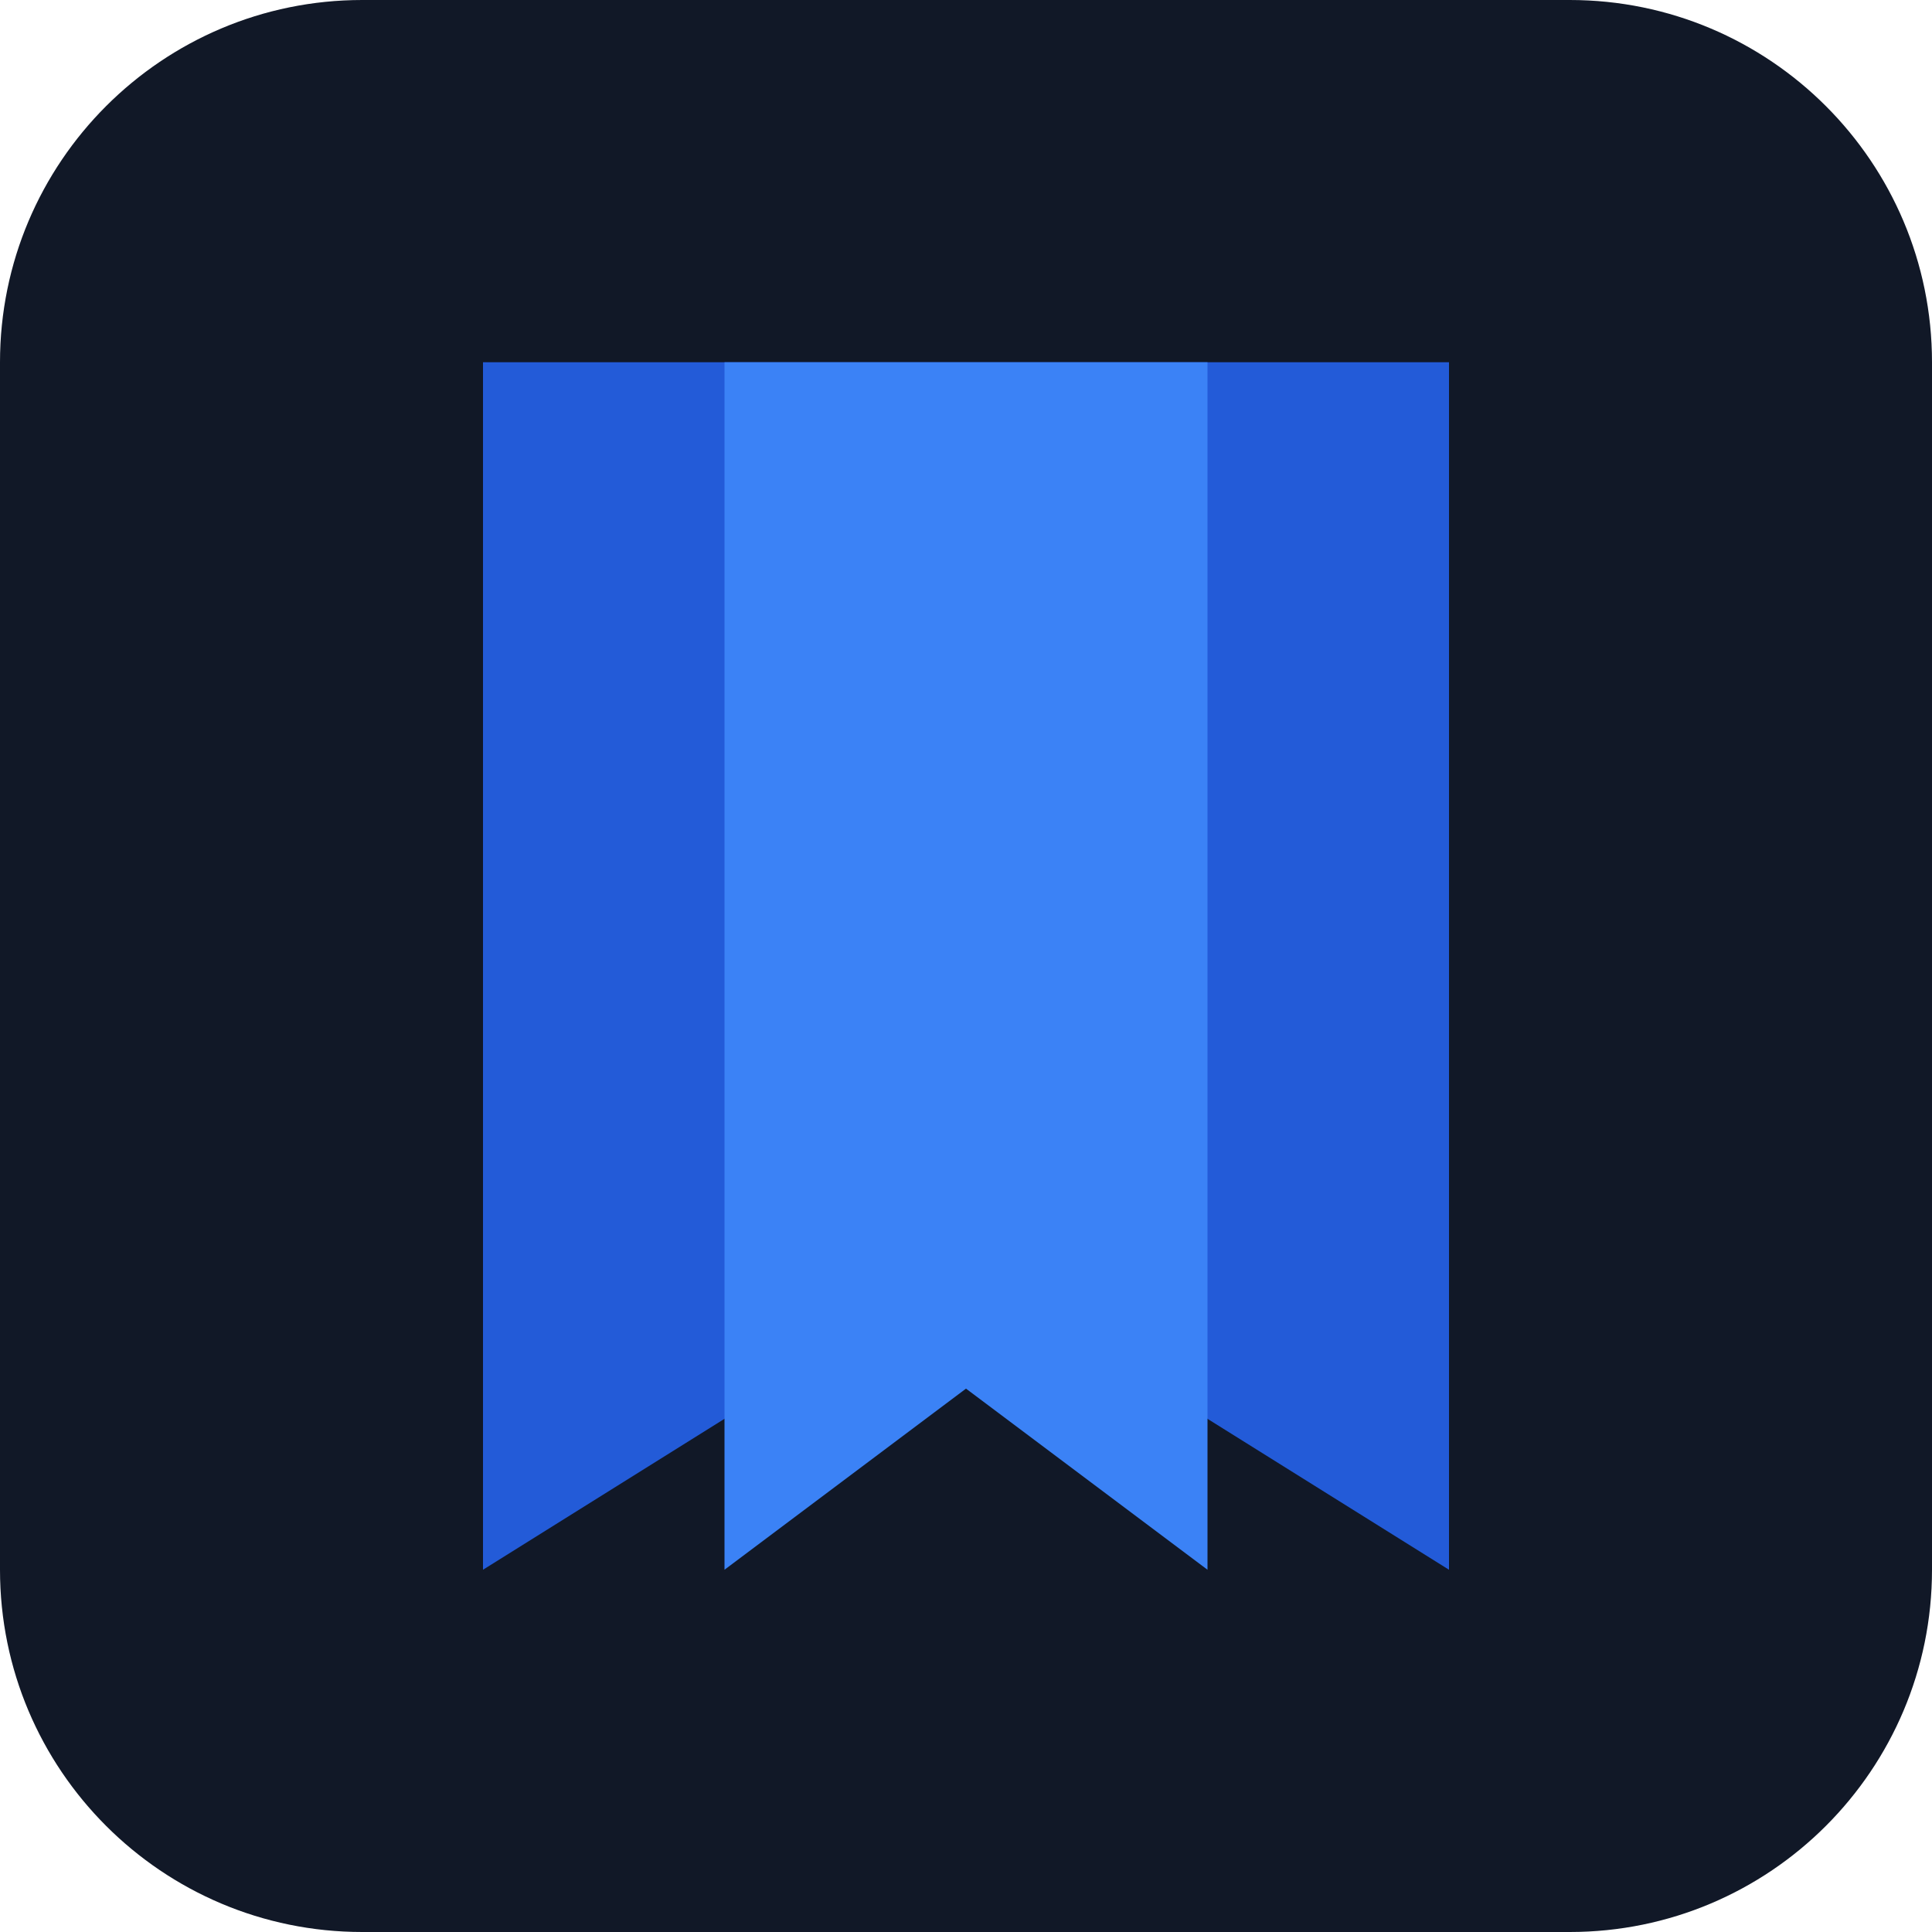
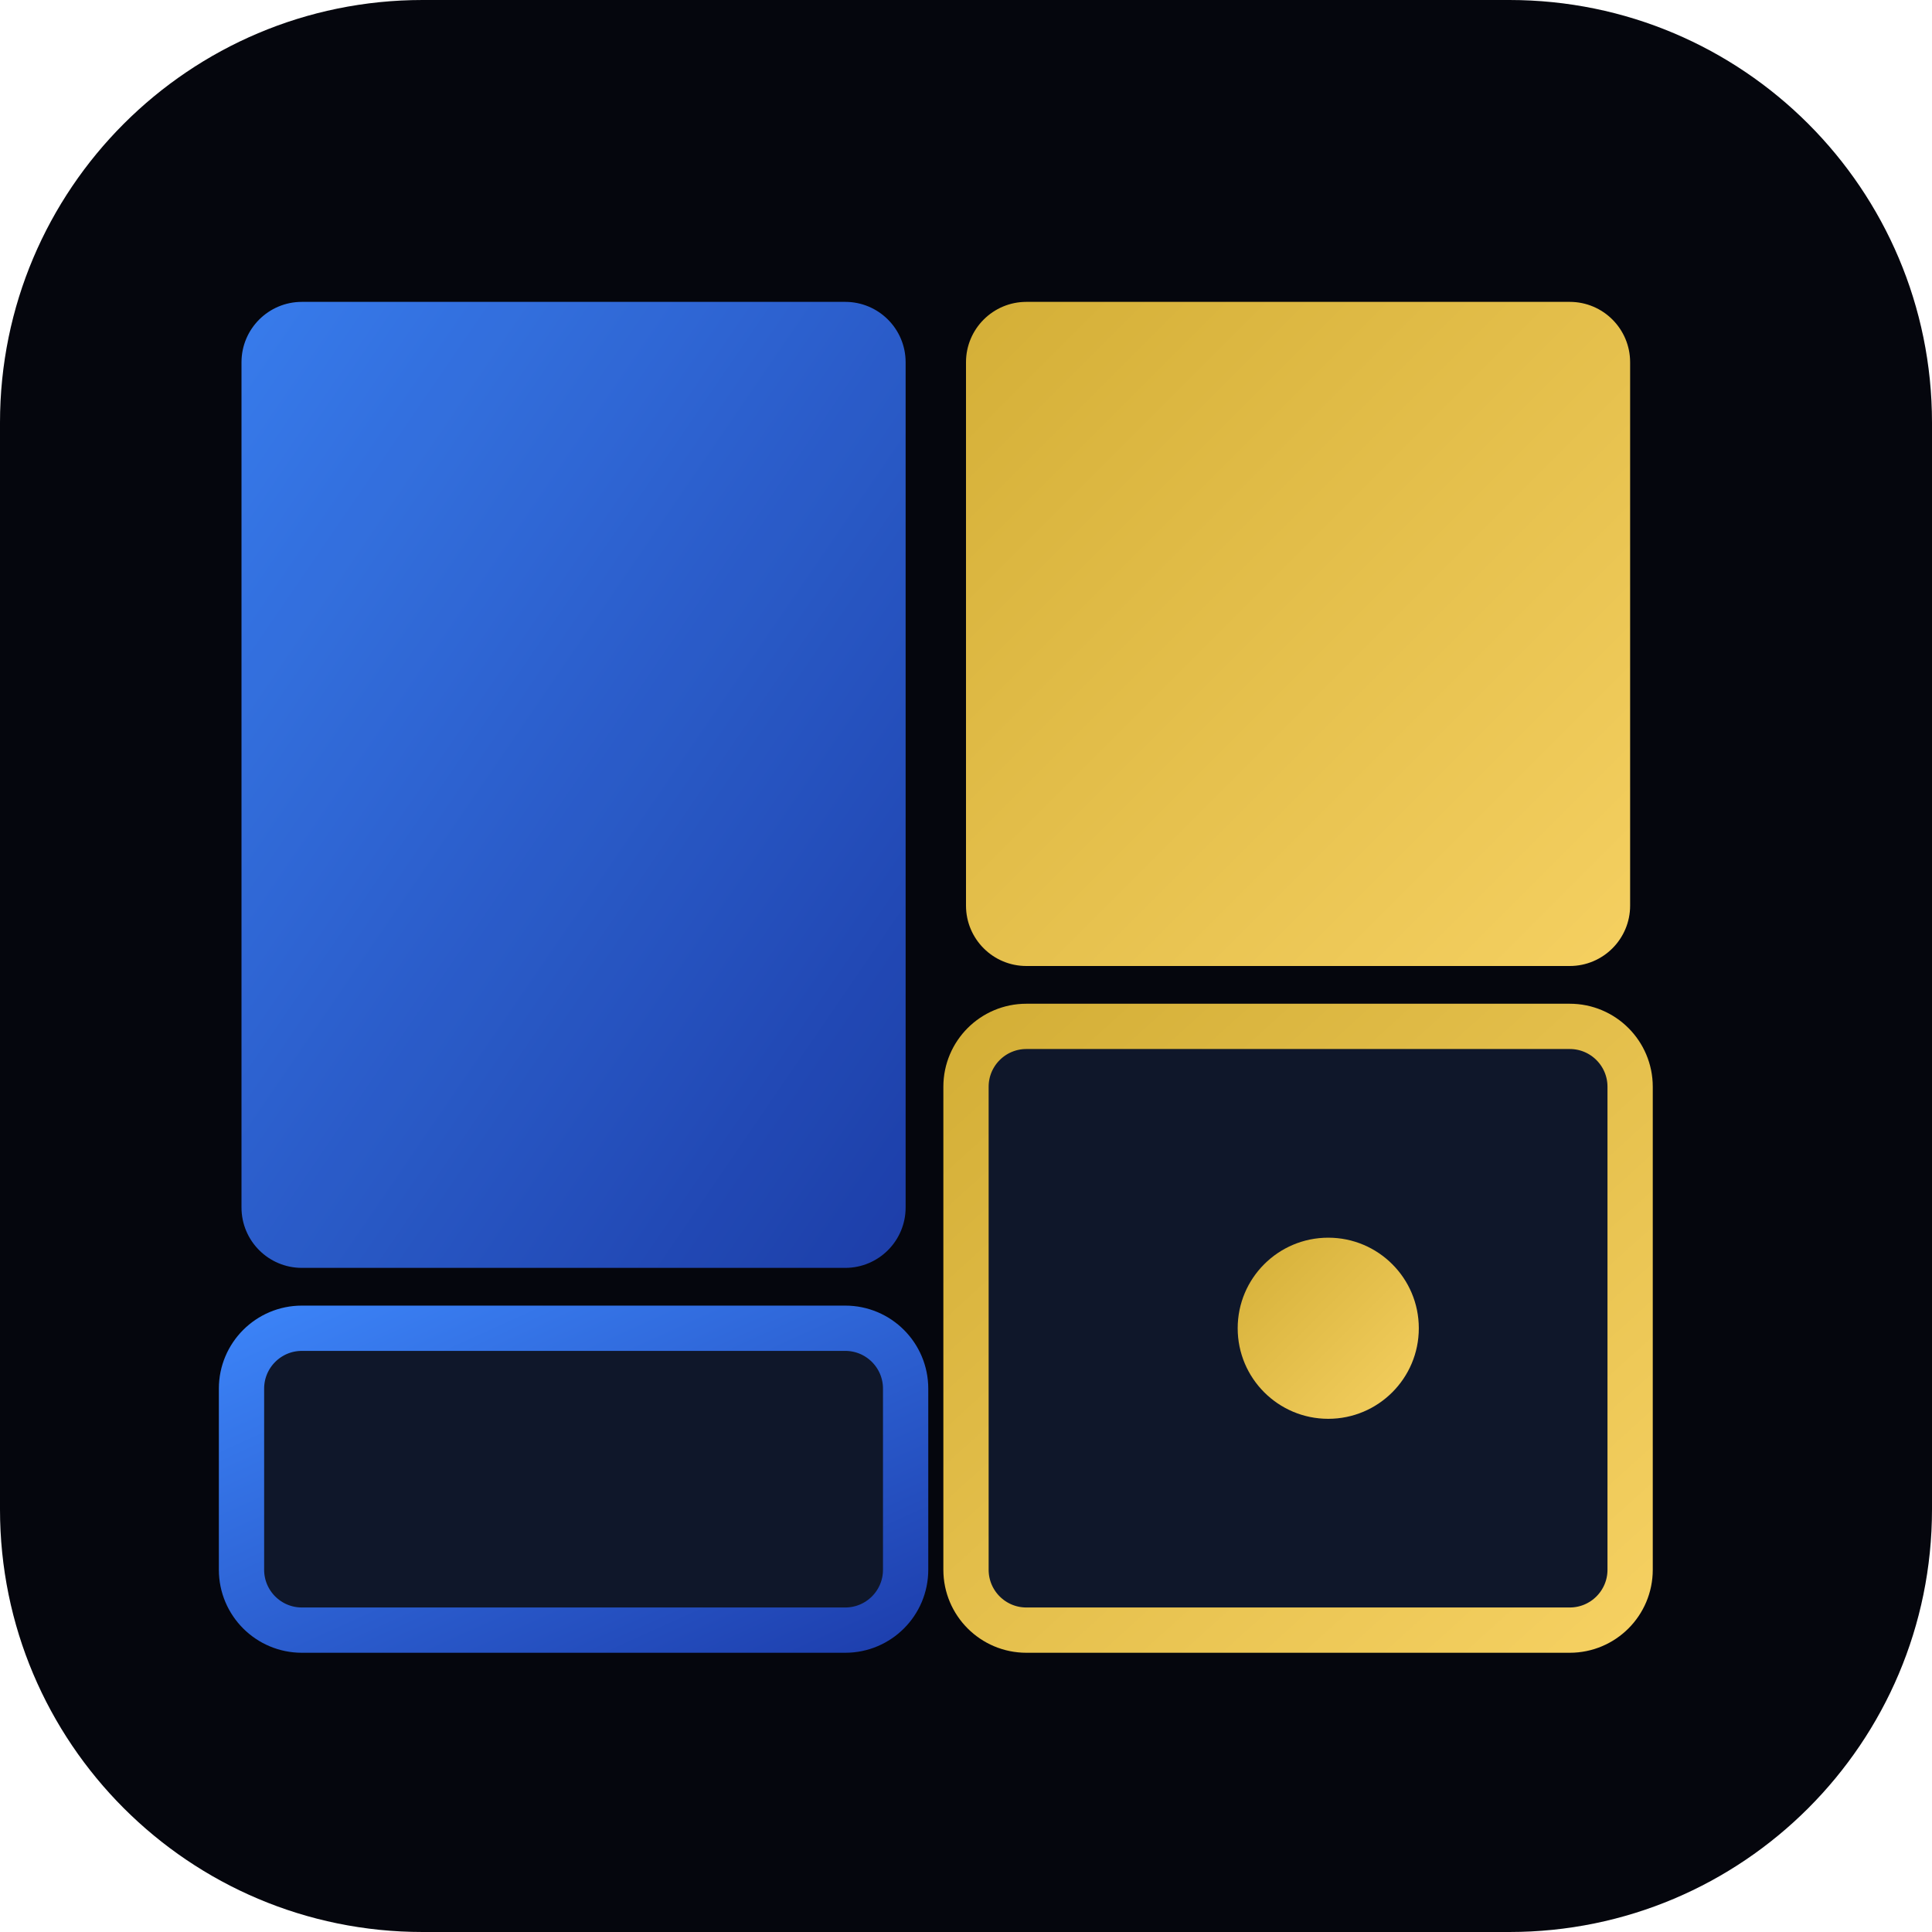
- <svg xmlns="http://www.w3.org/2000/svg" width="32" height="32" viewBox="0 0 32 32">
-   <rect width="32" height="32" rx="6" fill="#111827" />
-   <path d="M8 6h16v20l-8-5-8 5V6z" fill="#2563eb" opacity="0.9" />
-   <path d="M12 6h8v20l-4-3-4 3V6z" fill="#3b82f6" />
+ <svg xmlns="http://www.w3.org/2000/svg" viewBox="0 0 64 64">
+   <defs>
+     <linearGradient id="g" x1="0" x2="1" y1="0" y2="1">
+       <stop offset="0" stop-color="#d4af37" />
+       <stop offset="1" stop-color="#f5d061" />
+     </linearGradient>
+     <linearGradient id="b" x1="0" x2="1" y1="0" y2="1">
+       <stop offset="0" stop-color="#3b82f6" />
+       <stop offset="1" stop-color="#1e40af" />
+     </linearGradient>
+   </defs>
+   <rect width="64" height="64" rx="14" fill="#05060d" />
+   <rect x="8" y="10" width="22" height="32" rx="2" fill="url(#b)" opacity="0.95" />
+   <rect x="32" y="10" width="22" height="22" rx="2" fill="url(#g)" />
+   <rect x="32" y="34" width="22" height="20" rx="2" fill="#0f172a" stroke="url(#g)" stroke-width="1.5" />
+   <rect x="8" y="44" width="22" height="10" rx="2" fill="#0f172a" stroke="url(#b)" stroke-width="1.5" />
+   <circle cx="44" cy="44" r="3" fill="url(#g)" />
</svg>
